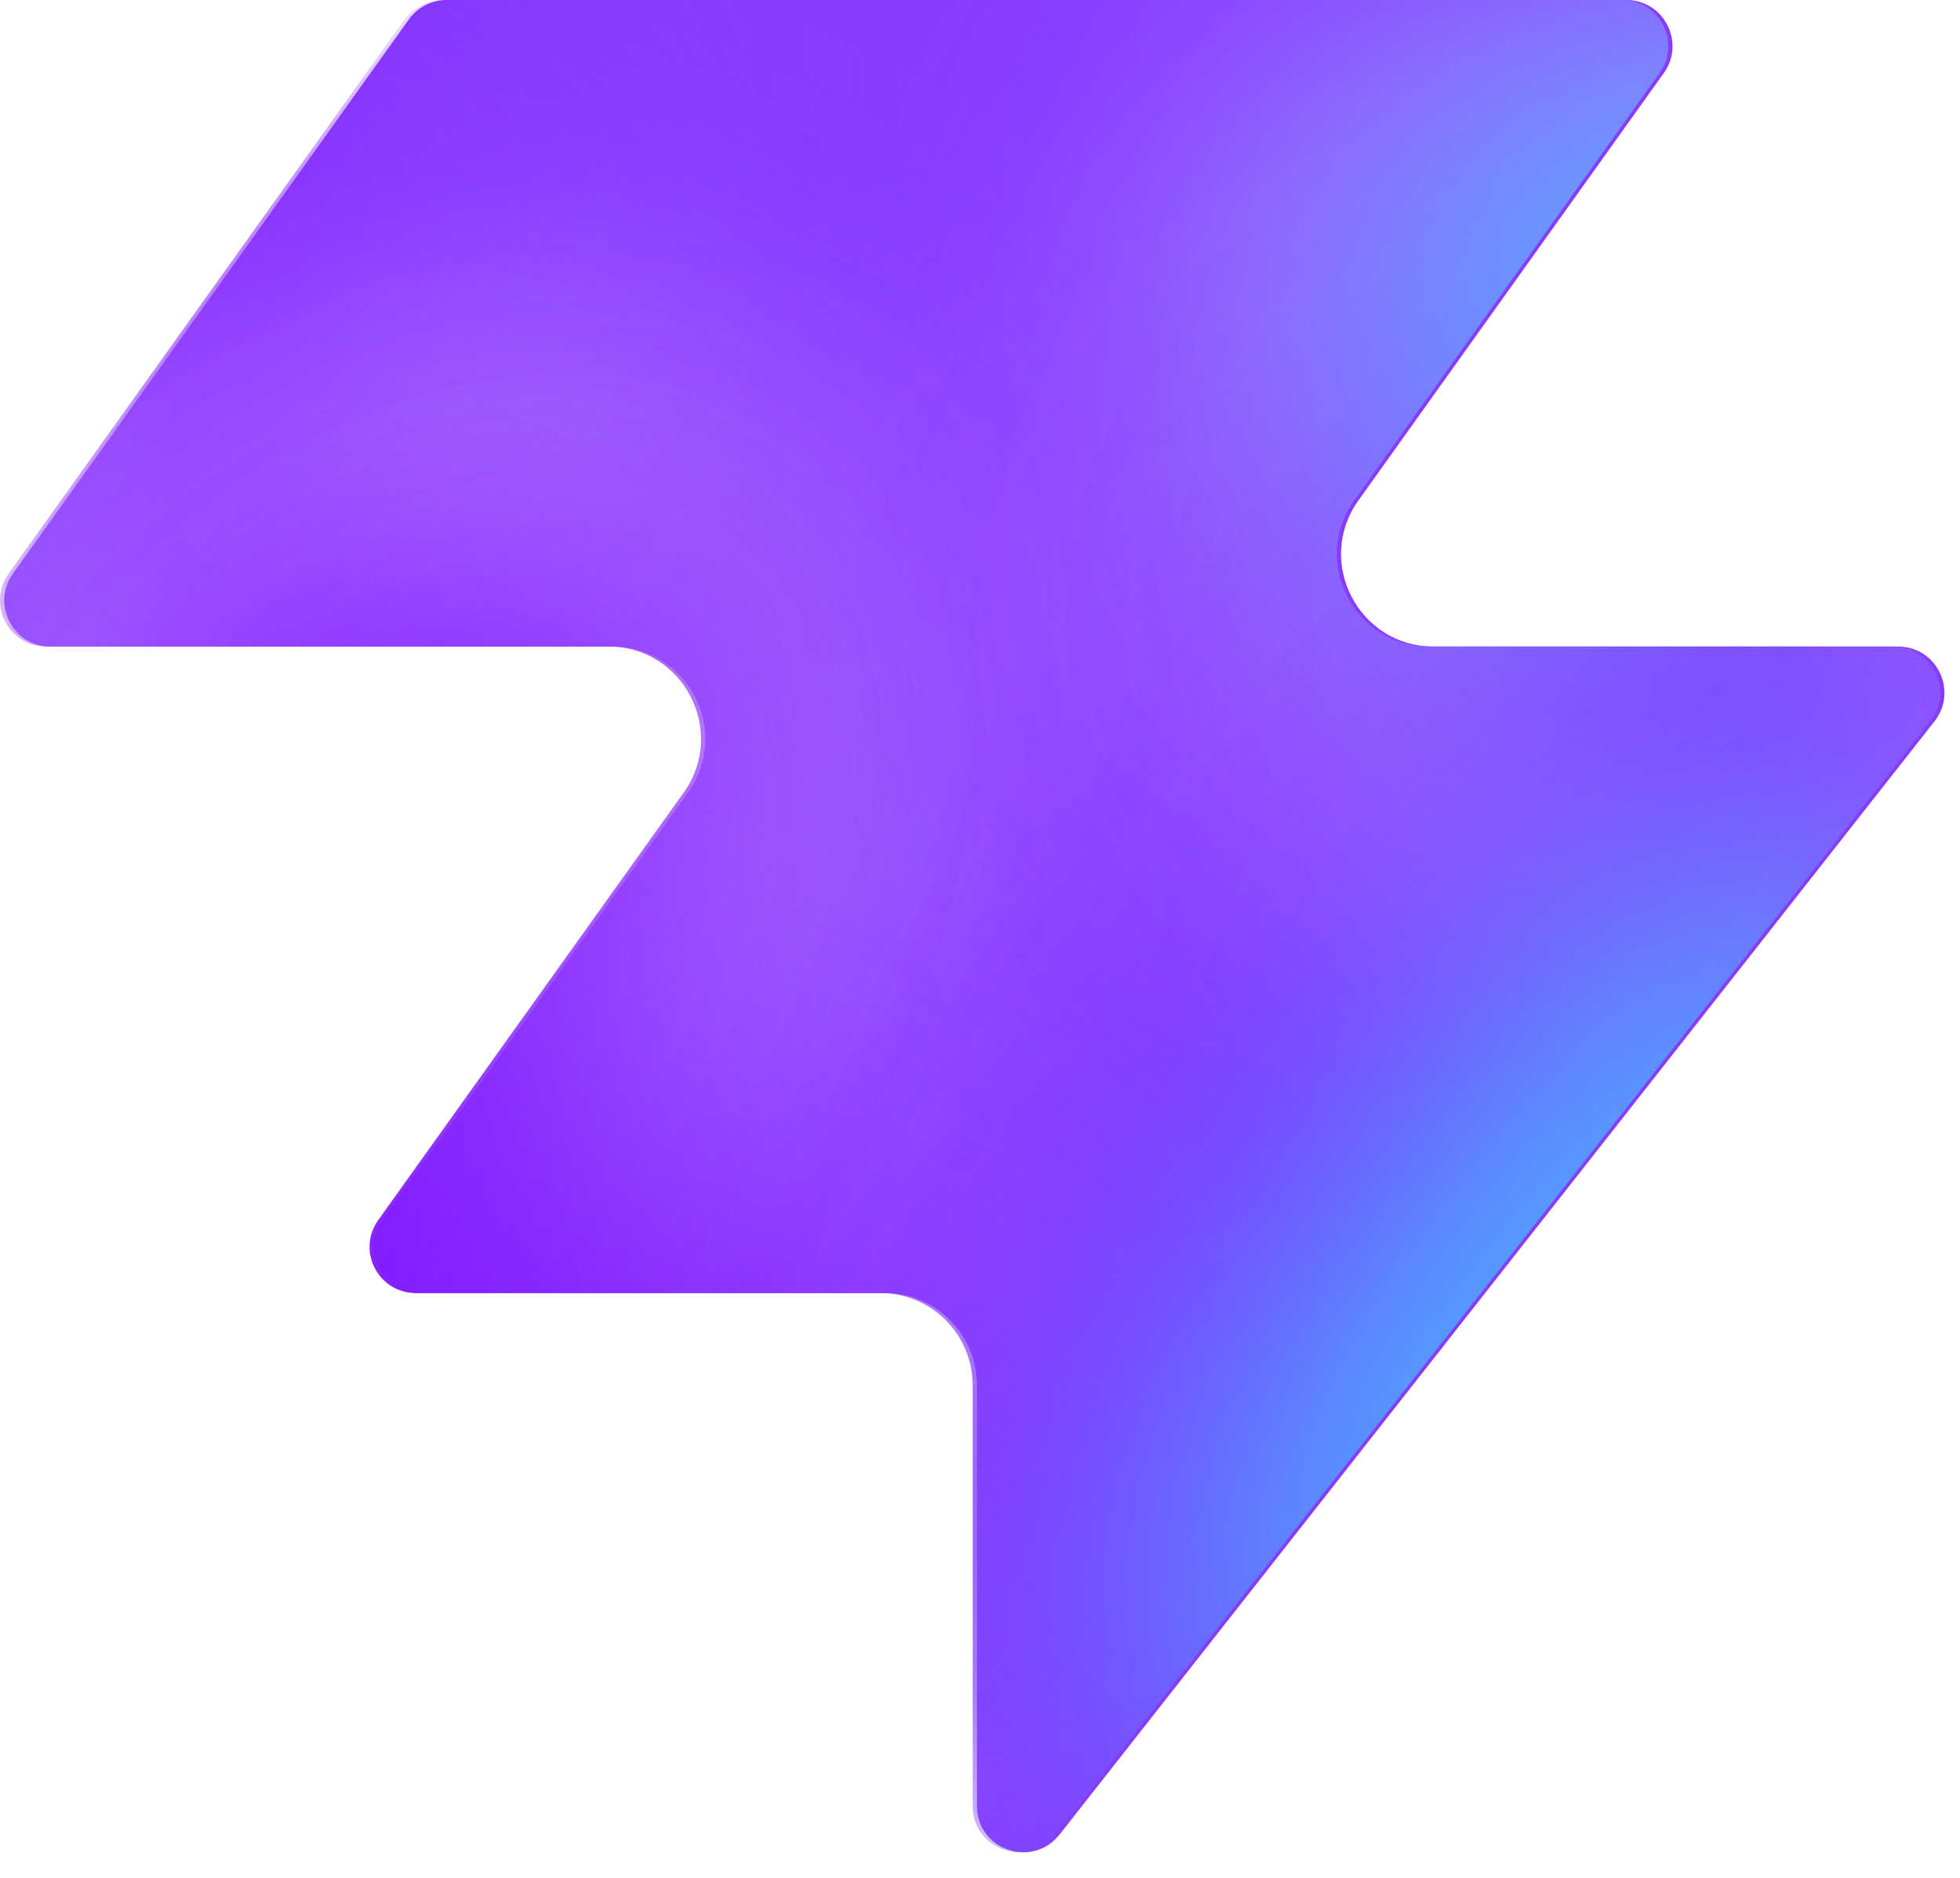
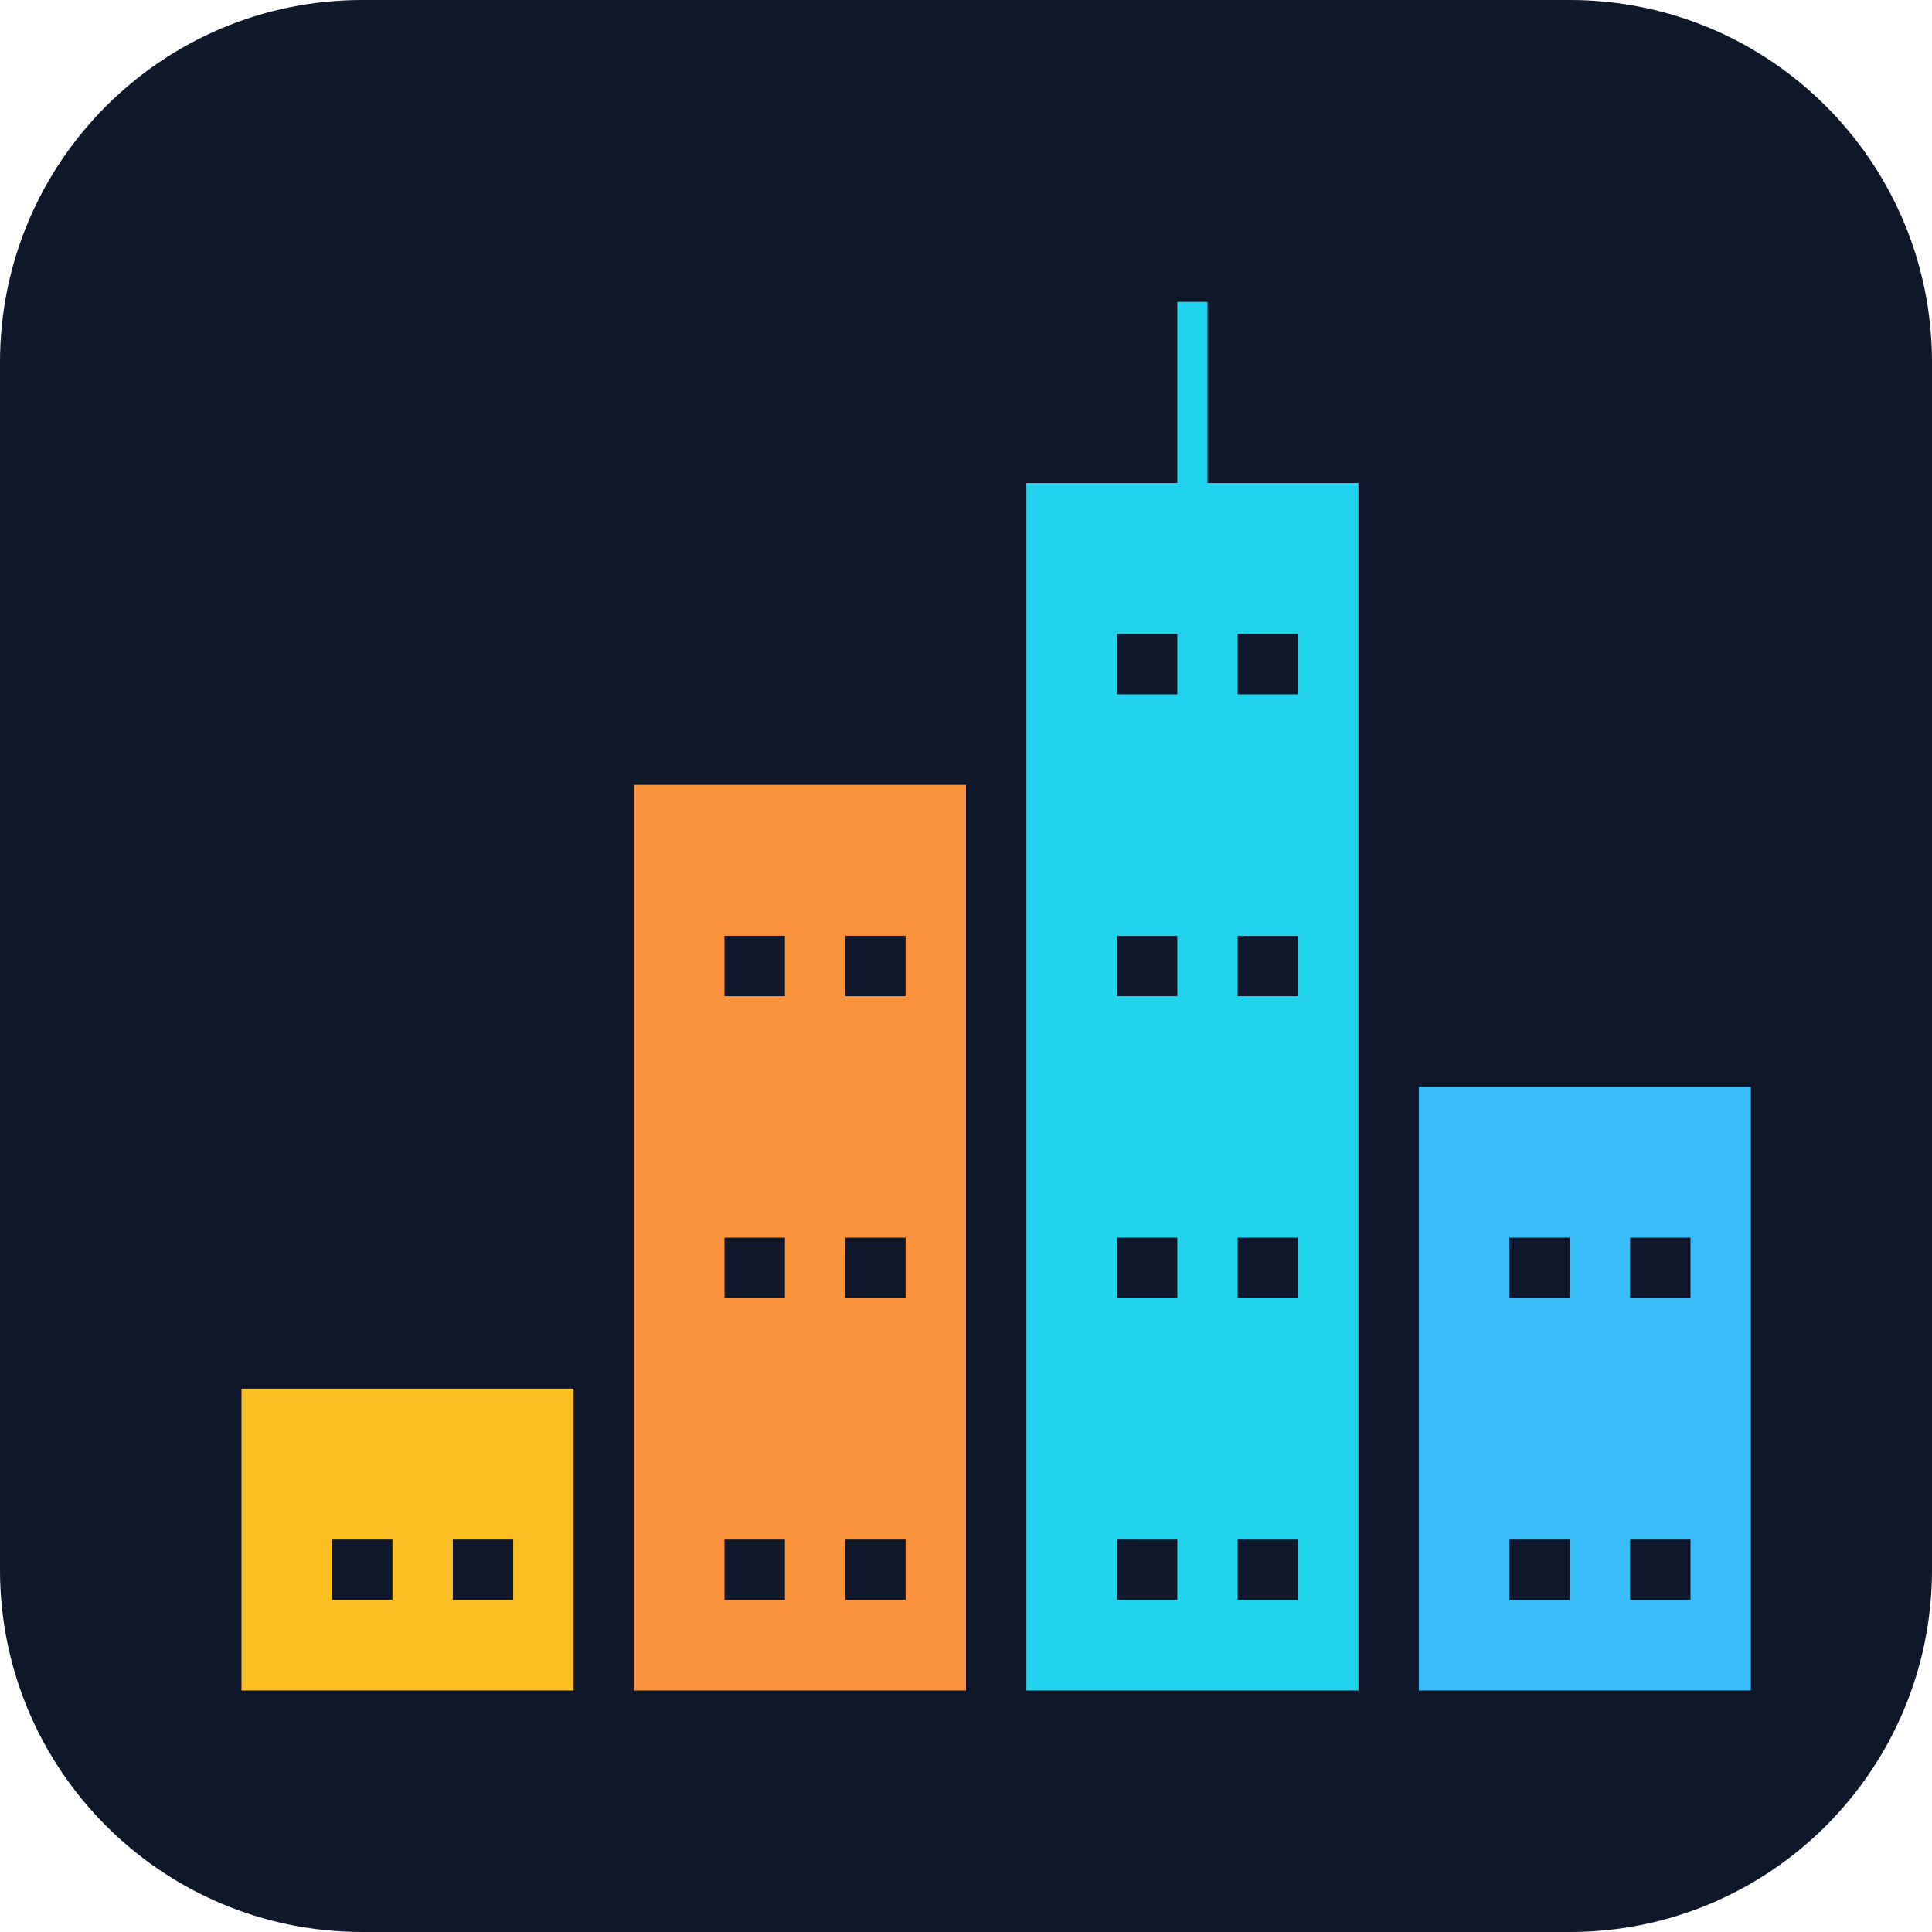
- <svg xmlns="http://www.w3.org/2000/svg" width="48" height="46" fill="none" viewBox="0 0 48 46">
-   <path fill="#863bff" d="M25.946 44.938c-.664.845-2.021.375-2.021-.698V33.937a2.26 2.26 0 0 0-2.262-2.262H10.287c-.92 0-1.456-1.04-.92-1.788l7.48-10.471c1.07-1.497 0-3.578-1.842-3.578H1.237c-.92 0-1.456-1.04-.92-1.788L10.013.474c.214-.297.556-.474.92-.474h28.894c.92 0 1.456 1.04.92 1.788l-7.48 10.471c-1.07 1.498 0 3.579 1.842 3.579h11.377c.943 0 1.473 1.088.89 1.83L25.947 44.94z" style="fill:#863bff;fill:color(display-p3 .525 .23 1);fill-opacity:1" />
-   <mask id="a" width="48" height="46" x="0" y="0" maskUnits="userSpaceOnUse" style="mask-type:alpha">
-     <path fill="#000" d="M25.842 44.938c-.664.844-2.021.375-2.021-.698V33.937a2.26 2.26 0 0 0-2.262-2.262H10.183c-.92 0-1.456-1.04-.92-1.788l7.48-10.471c1.07-1.498 0-3.579-1.842-3.579H1.133c-.92 0-1.456-1.04-.92-1.787L9.91.473c.214-.297.556-.474.92-.474h28.894c.92 0 1.456 1.04.92 1.788l-7.48 10.471c-1.07 1.498 0 3.578 1.842 3.578h11.377c.943 0 1.473 1.088.89 1.832L25.843 44.94z" style="fill:#000;fill-opacity:1" />
-   </mask>
-   <g mask="url(#a)">
-     <g filter="url(#b)">
-       <ellipse cx="5.508" cy="14.704" fill="#ede6ff" rx="5.508" ry="14.704" style="fill:#ede6ff;fill:color(display-p3 .927 .903 1);fill-opacity:1" transform="matrix(.00324 1 1 -.00324 -4.47 31.516)" />
-     </g>
-     <g filter="url(#c)">
-       <ellipse cx="10.399" cy="29.851" fill="#ede6ff" rx="10.399" ry="29.851" style="fill:#ede6ff;fill:color(display-p3 .927 .903 1);fill-opacity:1" transform="matrix(.00324 1 1 -.00324 -39.328 7.883)" />
-     </g>
-     <g filter="url(#d)">
-       <ellipse cx="5.508" cy="30.487" fill="#7e14ff" rx="5.508" ry="30.487" style="fill:#7e14ff;fill:color(display-p3 .492 .077 1);fill-opacity:1" transform="rotate(89.814 -25.913 -14.639)scale(1 -1)" />
-     </g>
-     <g filter="url(#e)">
-       <ellipse cx="5.508" cy="30.599" fill="#7e14ff" rx="5.508" ry="30.599" style="fill:#7e14ff;fill:color(display-p3 .492 .077 1);fill-opacity:1" transform="rotate(89.814 -32.644 -3.334)scale(1 -1)" />
-     </g>
-     <g filter="url(#f)">
-       <ellipse cx="5.508" cy="30.599" fill="#7e14ff" rx="5.508" ry="30.599" style="fill:#7e14ff;fill:color(display-p3 .492 .077 1);fill-opacity:1" transform="matrix(.00324 1 1 -.00324 -34.34 30.47)" />
-     </g>
-     <g filter="url(#g)">
-       <ellipse cx="14.072" cy="22.078" fill="#ede6ff" rx="14.072" ry="22.078" style="fill:#ede6ff;fill:color(display-p3 .927 .903 1);fill-opacity:1" transform="rotate(93.35 24.506 48.493)scale(-1 1)" />
-     </g>
-     <g filter="url(#h)">
-       <ellipse cx="3.47" cy="21.501" fill="#7e14ff" rx="3.47" ry="21.501" style="fill:#7e14ff;fill:color(display-p3 .492 .077 1);fill-opacity:1" transform="rotate(89.009 28.708 47.59)scale(-1 1)" />
-     </g>
-     <g filter="url(#i)">
-       <ellipse cx="3.47" cy="21.501" fill="#7e14ff" rx="3.47" ry="21.501" style="fill:#7e14ff;fill:color(display-p3 .492 .077 1);fill-opacity:1" transform="rotate(89.009 28.708 47.59)scale(-1 1)" />
-     </g>
-     <g filter="url(#j)">
-       <ellipse cx=".387" cy="8.972" fill="#7e14ff" rx="4.407" ry="29.108" style="fill:#7e14ff;fill:color(display-p3 .492 .077 1);fill-opacity:1" transform="rotate(39.51 .387 8.972)" />
-     </g>
-     <g filter="url(#k)">
-       <ellipse cx="47.523" cy="-6.092" fill="#7e14ff" rx="4.407" ry="29.108" style="fill:#7e14ff;fill:color(display-p3 .492 .077 1);fill-opacity:1" transform="rotate(37.892 47.523 -6.092)" />
-     </g>
-     <g filter="url(#l)">
-       <ellipse cx="41.412" cy="6.333" fill="#47bfff" rx="5.971" ry="9.665" style="fill:#47bfff;fill:color(display-p3 .28 .748 1);fill-opacity:1" transform="rotate(37.892 41.412 6.333)" />
-     </g>
-     <g filter="url(#m)">
-       <ellipse cx="-1.879" cy="38.332" fill="#7e14ff" rx="4.407" ry="29.108" style="fill:#7e14ff;fill:color(display-p3 .492 .077 1);fill-opacity:1" transform="rotate(37.892 -1.88 38.332)" />
-     </g>
-     <g filter="url(#n)">
-       <ellipse cx="-1.879" cy="38.332" fill="#7e14ff" rx="4.407" ry="29.108" style="fill:#7e14ff;fill:color(display-p3 .492 .077 1);fill-opacity:1" transform="rotate(37.892 -1.88 38.332)" />
-     </g>
-     <g filter="url(#o)">
-       <ellipse cx="35.651" cy="29.907" fill="#7e14ff" rx="4.407" ry="29.108" style="fill:#7e14ff;fill:color(display-p3 .492 .077 1);fill-opacity:1" transform="rotate(37.892 35.651 29.907)" />
-     </g>
-     <g filter="url(#p)">
-       <ellipse cx="38.418" cy="32.4" fill="#47bfff" rx="5.971" ry="15.297" style="fill:#47bfff;fill:color(display-p3 .28 .748 1);fill-opacity:1" transform="rotate(37.892 38.418 32.4)" />
+ <svg xmlns="http://www.w3.org/2000/svg" viewBox="0 0 64 64">
+   <rect width="64" height="64" rx="12" fill="#0f172a" />
+   <g>
+     <rect x="8" y="46" width="11" height="10" fill="#fbbf24" />
+     <g fill="#0f172a">
+       <rect x="11" y="51" width="2" height="2" />
+       <rect x="15" y="51" width="2" height="2" />
    </g>
  </g>
-   <defs>
-     <filter id="b" width="60.045" height="41.654" x="-19.77" y="16.149" color-interpolation-filters="sRGB" filterUnits="userSpaceOnUse">
-       <feFlood flood-opacity="0" result="BackgroundImageFix" />
-       <feBlend in="SourceGraphic" in2="BackgroundImageFix" result="shape" />
-       <feGaussianBlur result="effect1_foregroundBlur_2002_17158" stdDeviation="7.659" />
-     </filter>
-     <filter id="c" width="90.34" height="51.437" x="-54.613" y="-7.533" color-interpolation-filters="sRGB" filterUnits="userSpaceOnUse">
-       <feFlood flood-opacity="0" result="BackgroundImageFix" />
-       <feBlend in="SourceGraphic" in2="BackgroundImageFix" result="shape" />
-       <feGaussianBlur result="effect1_foregroundBlur_2002_17158" stdDeviation="7.659" />
-     </filter>
-     <filter id="d" width="79.355" height="29.4" x="-49.64" y="2.03" color-interpolation-filters="sRGB" filterUnits="userSpaceOnUse">
-       <feFlood flood-opacity="0" result="BackgroundImageFix" />
-       <feBlend in="SourceGraphic" in2="BackgroundImageFix" result="shape" />
-       <feGaussianBlur result="effect1_foregroundBlur_2002_17158" stdDeviation="4.596" />
-     </filter>
-     <filter id="e" width="79.579" height="29.4" x="-45.045" y="20.029" color-interpolation-filters="sRGB" filterUnits="userSpaceOnUse">
-       <feFlood flood-opacity="0" result="BackgroundImageFix" />
-       <feBlend in="SourceGraphic" in2="BackgroundImageFix" result="shape" />
-       <feGaussianBlur result="effect1_foregroundBlur_2002_17158" stdDeviation="4.596" />
-     </filter>
-     <filter id="f" width="79.579" height="29.4" x="-43.513" y="21.178" color-interpolation-filters="sRGB" filterUnits="userSpaceOnUse">
-       <feFlood flood-opacity="0" result="BackgroundImageFix" />
-       <feBlend in="SourceGraphic" in2="BackgroundImageFix" result="shape" />
-       <feGaussianBlur result="effect1_foregroundBlur_2002_17158" stdDeviation="4.596" />
-     </filter>
-     <filter id="g" width="74.749" height="58.852" x="15.756" y="-17.901" color-interpolation-filters="sRGB" filterUnits="userSpaceOnUse">
-       <feFlood flood-opacity="0" result="BackgroundImageFix" />
-       <feBlend in="SourceGraphic" in2="BackgroundImageFix" result="shape" />
-       <feGaussianBlur result="effect1_foregroundBlur_2002_17158" stdDeviation="7.659" />
-     </filter>
-     <filter id="h" width="61.377" height="25.362" x="23.548" y="2.284" color-interpolation-filters="sRGB" filterUnits="userSpaceOnUse">
-       <feFlood flood-opacity="0" result="BackgroundImageFix" />
-       <feBlend in="SourceGraphic" in2="BackgroundImageFix" result="shape" />
-       <feGaussianBlur result="effect1_foregroundBlur_2002_17158" stdDeviation="4.596" />
-     </filter>
-     <filter id="i" width="61.377" height="25.362" x="23.548" y="2.284" color-interpolation-filters="sRGB" filterUnits="userSpaceOnUse">
-       <feFlood flood-opacity="0" result="BackgroundImageFix" />
-       <feBlend in="SourceGraphic" in2="BackgroundImageFix" result="shape" />
-       <feGaussianBlur result="effect1_foregroundBlur_2002_17158" stdDeviation="4.596" />
-     </filter>
-     <filter id="j" width="56.045" height="63.649" x="-27.636" y="-22.853" color-interpolation-filters="sRGB" filterUnits="userSpaceOnUse">
-       <feFlood flood-opacity="0" result="BackgroundImageFix" />
-       <feBlend in="SourceGraphic" in2="BackgroundImageFix" result="shape" />
-       <feGaussianBlur result="effect1_foregroundBlur_2002_17158" stdDeviation="4.596" />
-     </filter>
-     <filter id="k" width="54.814" height="64.646" x="20.116" y="-38.415" color-interpolation-filters="sRGB" filterUnits="userSpaceOnUse">
-       <feFlood flood-opacity="0" result="BackgroundImageFix" />
-       <feBlend in="SourceGraphic" in2="BackgroundImageFix" result="shape" />
-       <feGaussianBlur result="effect1_foregroundBlur_2002_17158" stdDeviation="4.596" />
-     </filter>
-     <filter id="l" width="33.541" height="35.313" x="24.641" y="-11.323" color-interpolation-filters="sRGB" filterUnits="userSpaceOnUse">
-       <feFlood flood-opacity="0" result="BackgroundImageFix" />
-       <feBlend in="SourceGraphic" in2="BackgroundImageFix" result="shape" />
-       <feGaussianBlur result="effect1_foregroundBlur_2002_17158" stdDeviation="4.596" />
-     </filter>
-     <filter id="m" width="54.814" height="64.646" x="-29.286" y="6.009" color-interpolation-filters="sRGB" filterUnits="userSpaceOnUse">
-       <feFlood flood-opacity="0" result="BackgroundImageFix" />
-       <feBlend in="SourceGraphic" in2="BackgroundImageFix" result="shape" />
-       <feGaussianBlur result="effect1_foregroundBlur_2002_17158" stdDeviation="4.596" />
-     </filter>
-     <filter id="n" width="54.814" height="64.646" x="-29.286" y="6.009" color-interpolation-filters="sRGB" filterUnits="userSpaceOnUse">
-       <feFlood flood-opacity="0" result="BackgroundImageFix" />
-       <feBlend in="SourceGraphic" in2="BackgroundImageFix" result="shape" />
-       <feGaussianBlur result="effect1_foregroundBlur_2002_17158" stdDeviation="4.596" />
-     </filter>
-     <filter id="o" width="54.814" height="64.646" x="8.244" y="-2.416" color-interpolation-filters="sRGB" filterUnits="userSpaceOnUse">
-       <feFlood flood-opacity="0" result="BackgroundImageFix" />
-       <feBlend in="SourceGraphic" in2="BackgroundImageFix" result="shape" />
-       <feGaussianBlur result="effect1_foregroundBlur_2002_17158" stdDeviation="4.596" />
-     </filter>
-     <filter id="p" width="39.409" height="43.623" x="18.713" y="10.588" color-interpolation-filters="sRGB" filterUnits="userSpaceOnUse">
-       <feFlood flood-opacity="0" result="BackgroundImageFix" />
-       <feBlend in="SourceGraphic" in2="BackgroundImageFix" result="shape" />
-       <feGaussianBlur result="effect1_foregroundBlur_2002_17158" stdDeviation="4.596" />
-     </filter>
-   </defs>
+   <g>
+     <rect x="21" y="26" width="11" height="30" fill="#fb923c" />
+     <g fill="#0f172a">
+       <rect x="24" y="31" width="2" height="2" />
+       <rect x="28" y="31" width="2" height="2" />
+       <rect x="24" y="41" width="2" height="2" />
+       <rect x="28" y="41" width="2" height="2" />
+       <rect x="24" y="51" width="2" height="2" />
+       <rect x="28" y="51" width="2" height="2" />
+     </g>
+   </g>
+   <g>
+     <rect x="34" y="16" width="11" height="40" fill="#22d3ee" />
+     <rect x="39" y="10" width="1" height="6" fill="#22d3ee" />
+     <g fill="#0f172a">
+       <rect x="37" y="21" width="2" height="2" />
+       <rect x="41" y="21" width="2" height="2" />
+       <rect x="37" y="31" width="2" height="2" />
+       <rect x="41" y="31" width="2" height="2" />
+       <rect x="37" y="41" width="2" height="2" />
+       <rect x="41" y="41" width="2" height="2" />
+       <rect x="37" y="51" width="2" height="2" />
+       <rect x="41" y="51" width="2" height="2" />
+     </g>
+   </g>
+   <g>
+     <rect x="47" y="36" width="11" height="20" fill="#38bdf8" />
+     <g fill="#0f172a">
+       <rect x="50" y="41" width="2" height="2" />
+       <rect x="54" y="41" width="2" height="2" />
+       <rect x="50" y="51" width="2" height="2" />
+       <rect x="54" y="51" width="2" height="2" />
+     </g>
+   </g>
</svg>
